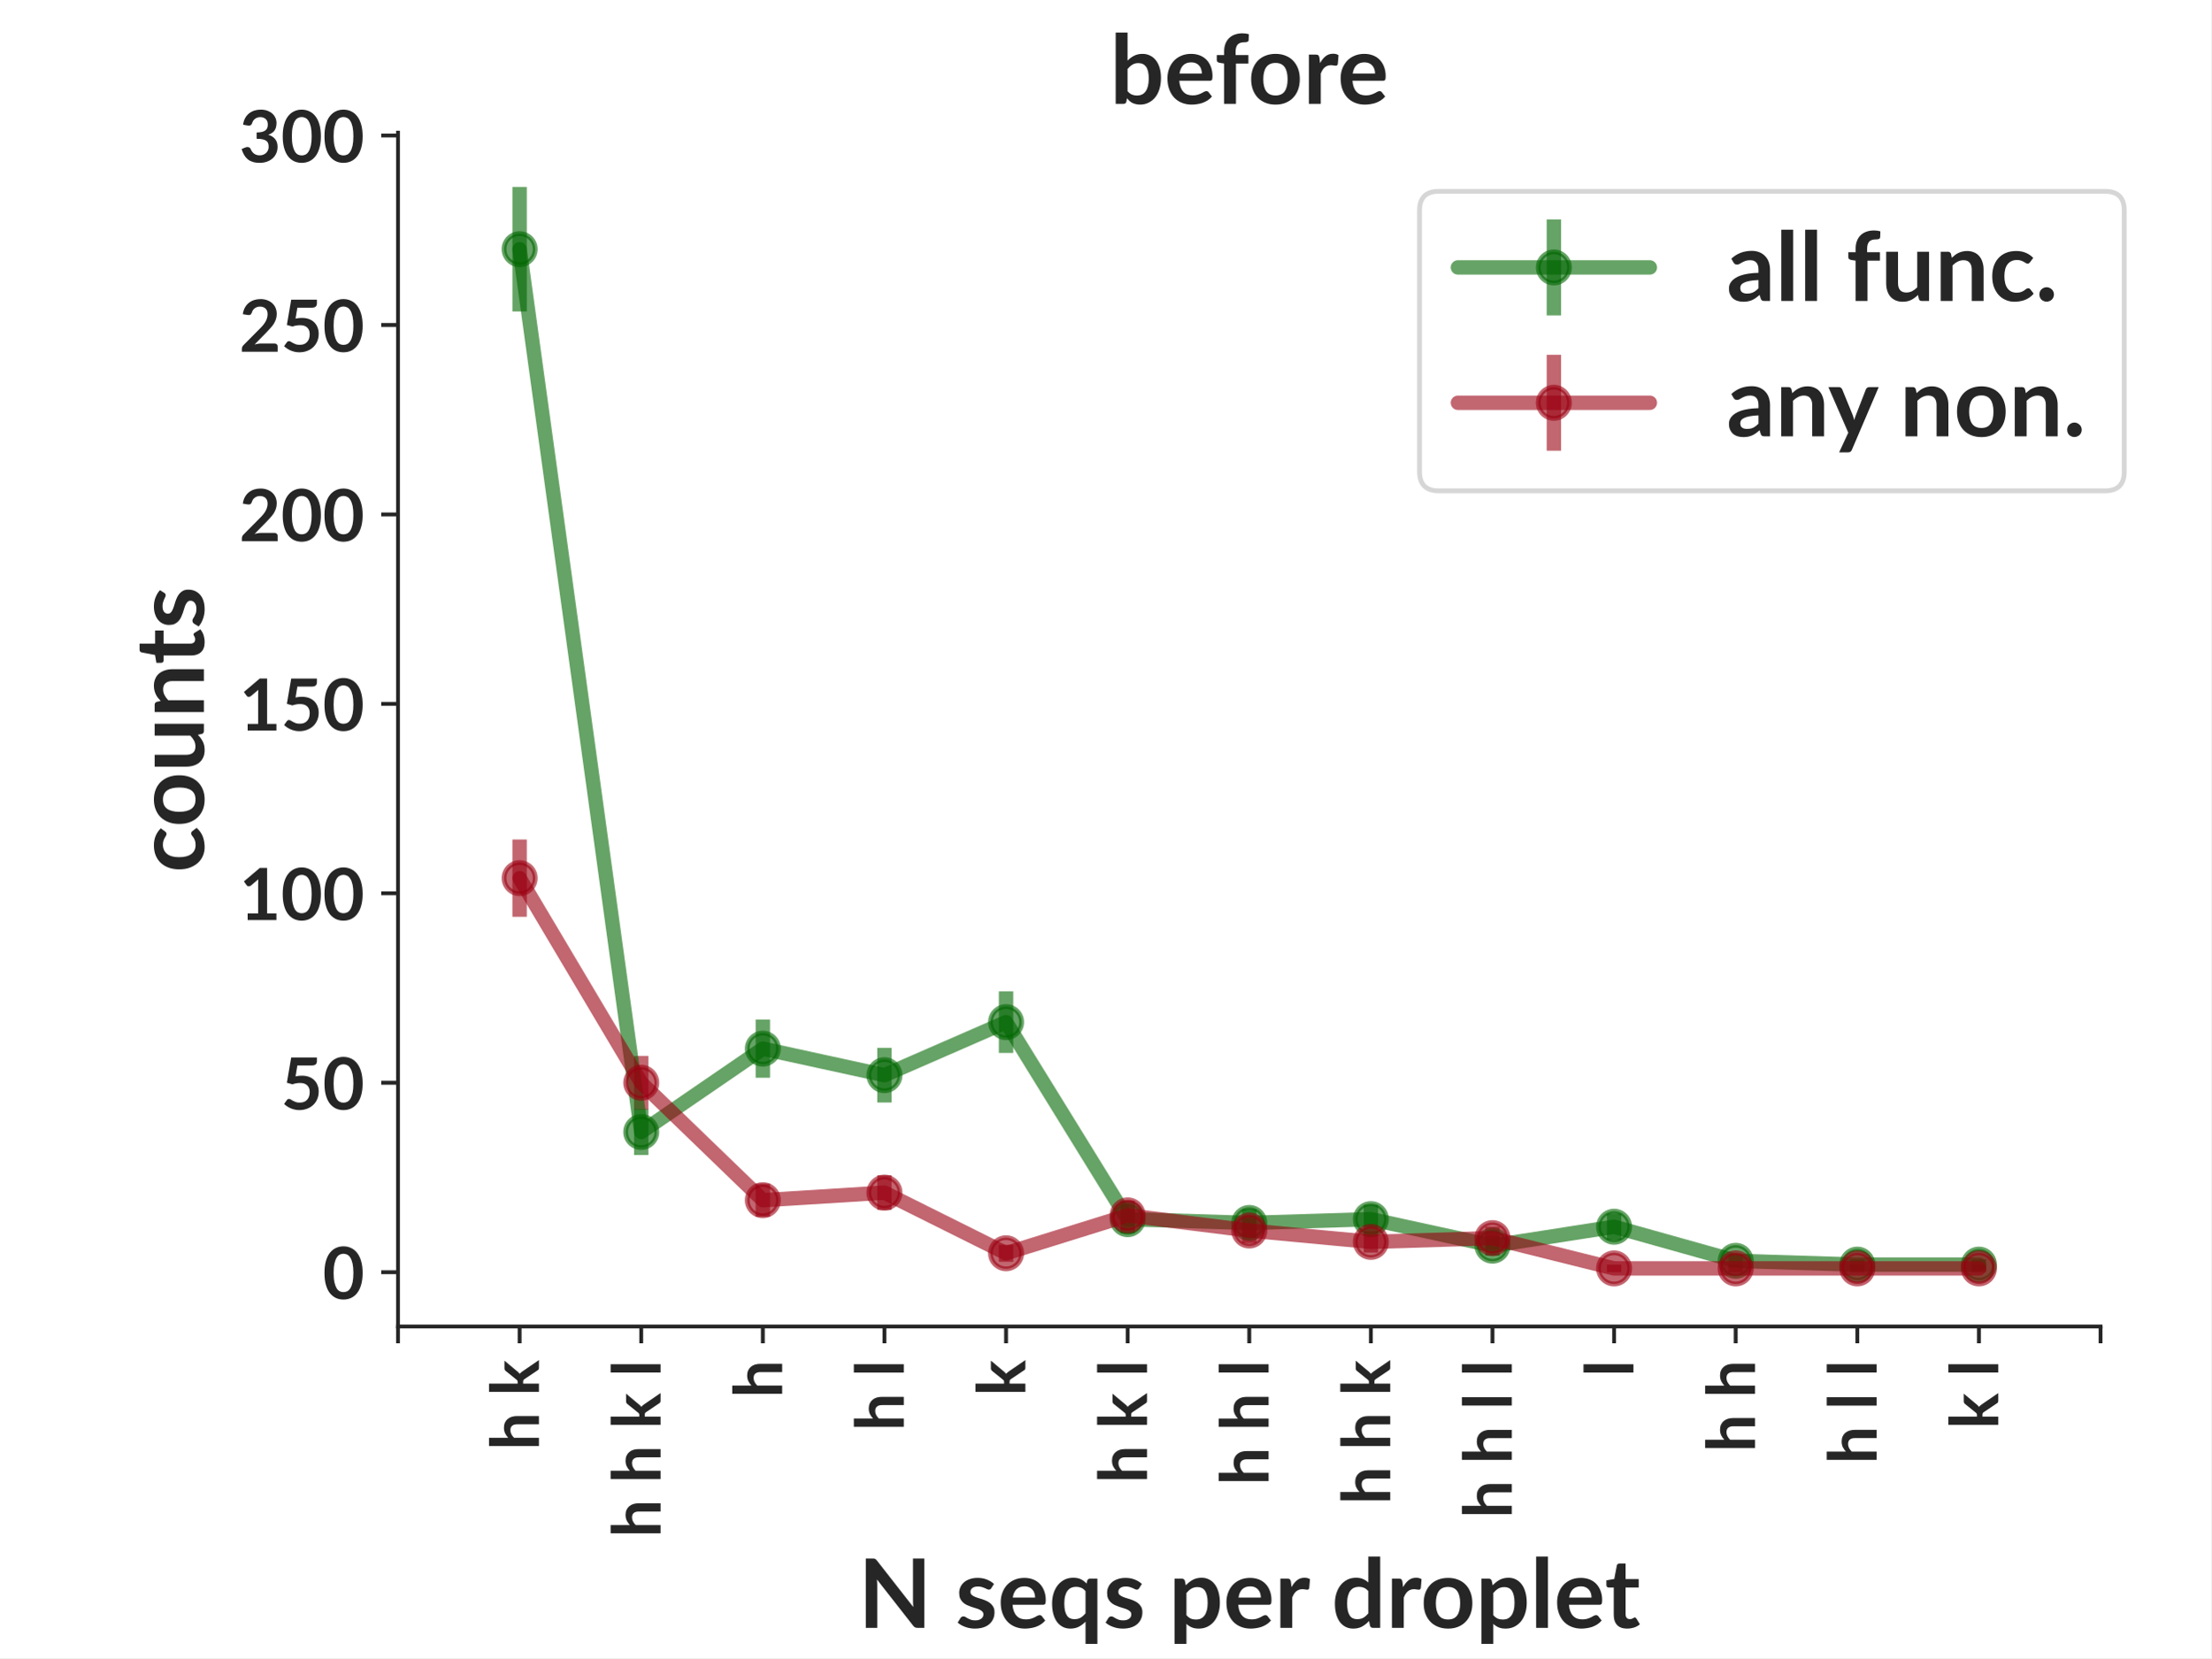
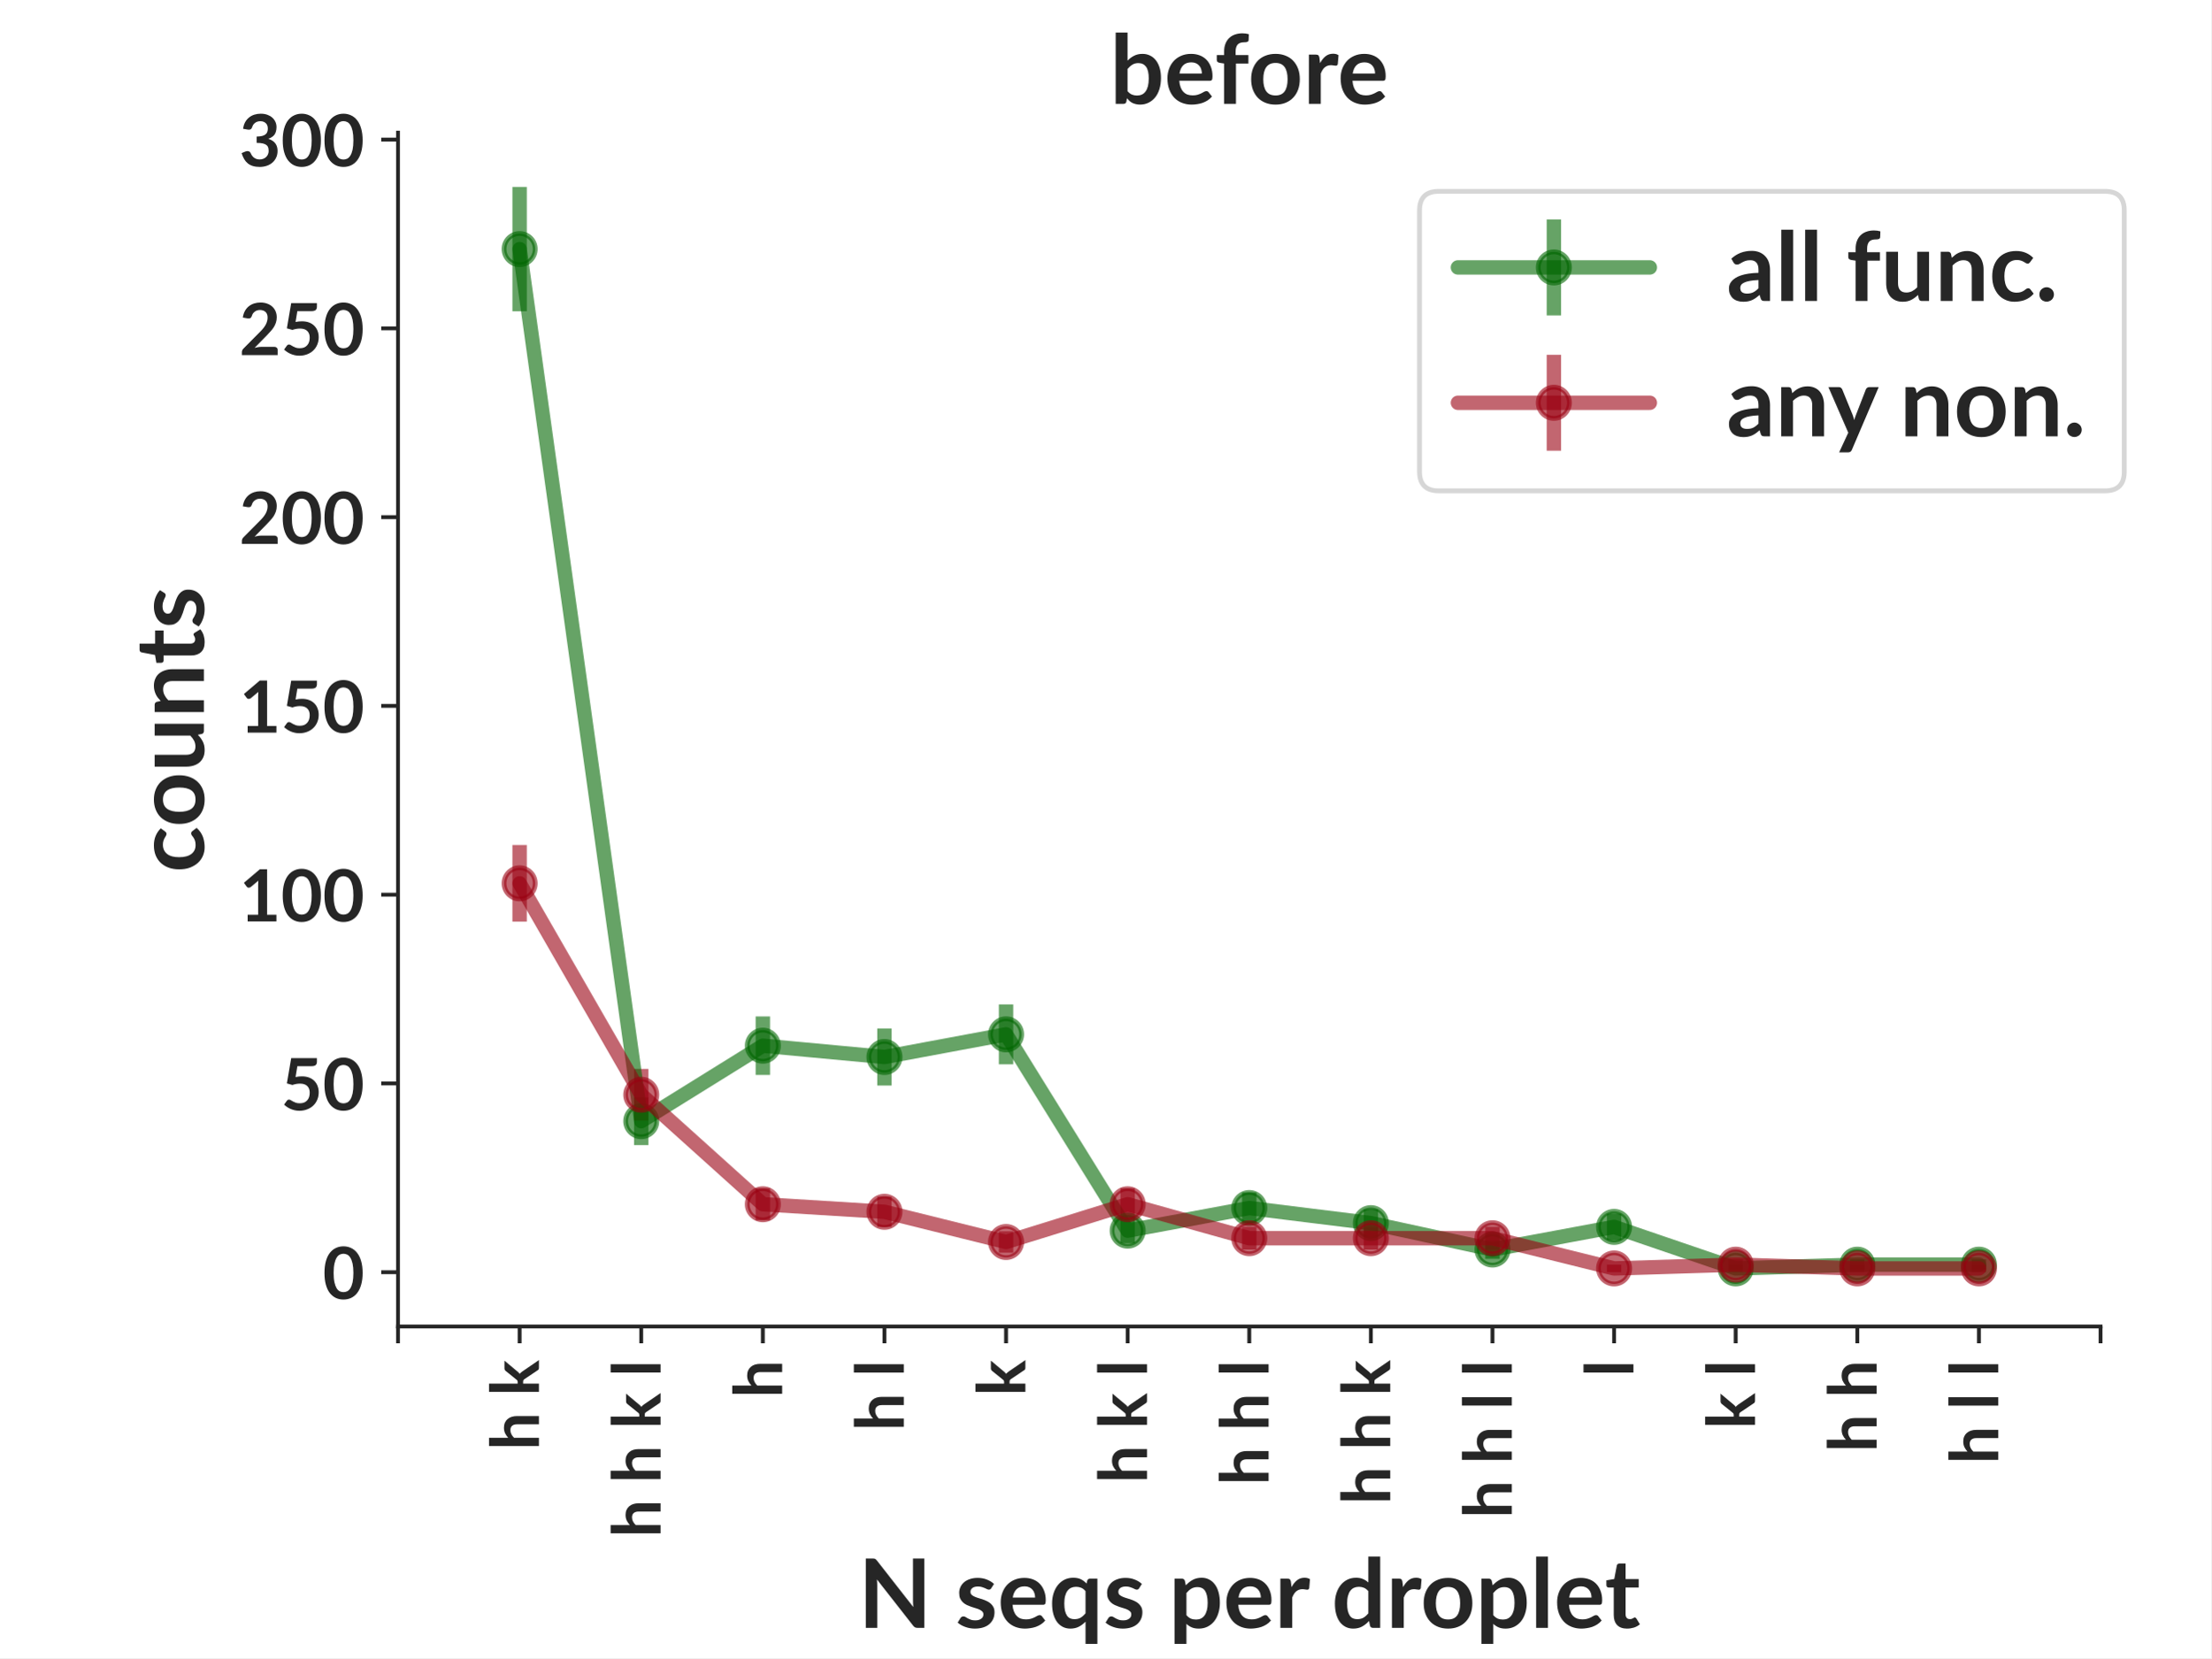
<svg xmlns="http://www.w3.org/2000/svg" xmlns:xlink="http://www.w3.org/1999/xlink" width="460.8pt" height="345.6pt" viewBox="0 0 460.8 345.6" version="1.1">
  <defs>
    <style type="text/css">*{stroke-linejoin: round; stroke-linecap: butt}</style>
  </defs>
  <g id="figure_1">
    <g id="patch_1">
      <path d="M 0 345.6  L 460.8 345.6  L 460.8 0  L 0 0  z " style="fill: #ffffff" />
    </g>
    <g id="axes_1">
      <g id="patch_2">
        <path d="M 82.944 276.48  L 437.76 276.48  L 437.76 27.648  L 82.944 27.648  z " style="fill: #ffffff" />
      </g>
      <g id="matplotlib.axis_1">
        <g id="xtick_1">
          <g id="line2d_1">
            <defs>
-               <path id="m639d9ceded" d="M 0 0  L 0 3.5  " style="stroke: #262626; stroke-width: 0.8" />
+               <path id="m98a0a3a16b" d="M 0 0  L 0 3.5  " style="stroke: #262626; stroke-width: 0.8" />
            </defs>
            <g>
-               <use xlink:href="#m639d9ceded" x="82.944" y="276.48" style="fill: #262626; stroke: #262626; stroke-width: 0.8" />
+               <use xlink:href="#m98a0a3a16b" x="82.944" y="276.48" style="fill: #262626; stroke: #262626; stroke-width: 0.8" />
            </g>
          </g>
        </g>
        <g id="xtick_2">
          <g id="line2d_2">
            <g>
-               <use xlink:href="#m639d9ceded" x="108.288" y="276.48" style="fill: #262626; stroke: #262626; stroke-width: 0.8" />
+               <use xlink:href="#m98a0a3a16b" x="108.288" y="276.48" style="fill: #262626; stroke: #262626; stroke-width: 0.8" />
            </g>
          </g>
          <g id="text_1">
            <text style="fill: #262626; font: 700 14px 'Lato'" transform="translate(112.3163 302.2619) rotate(-90)">h k</text>
          </g>
        </g>
        <g id="xtick_3">
          <g id="line2d_3">
            <g>
-               <use xlink:href="#m639d9ceded" x="133.632" y="276.48" style="fill: #262626; stroke: #262626; stroke-width: 0.8" />
+               <use xlink:href="#m98a0a3a16b" x="133.632" y="276.48" style="fill: #262626; stroke: #262626; stroke-width: 0.8" />
            </g>
          </g>
          <g id="text_2">
            <text style="fill: #262626; font: 700 14px 'Lato'" transform="translate(137.6603 320.44) rotate(-90)">h h k l</text>
          </g>
        </g>
        <g id="xtick_4">
          <g id="line2d_4">
            <g>
-               <use xlink:href="#m639d9ceded" x="158.976" y="276.48" style="fill: #262626; stroke: #262626; stroke-width: 0.8" />
+               <use xlink:href="#m98a0a3a16b" x="158.976" y="276.48" style="fill: #262626; stroke: #262626; stroke-width: 0.8" />
            </g>
          </g>
          <g id="text_3">
            <text style="fill: #262626; font: 700 14px 'Lato'" transform="translate(163.0043 291.3769) rotate(-90)">h</text>
          </g>
        </g>
        <g id="xtick_5">
          <g id="line2d_5">
            <g>
-               <use xlink:href="#m639d9ceded" x="184.32" y="276.48" style="fill: #262626; stroke: #262626; stroke-width: 0.8" />
+               <use xlink:href="#m98a0a3a16b" x="184.32" y="276.48" style="fill: #262626; stroke: #262626; stroke-width: 0.8" />
            </g>
          </g>
          <g id="text_4">
            <text style="fill: #262626; font: 700 14px 'Lato'" transform="translate(188.3483 298.2566) rotate(-90)">h l</text>
          </g>
        </g>
        <g id="xtick_6">
          <g id="line2d_6">
            <g>
-               <use xlink:href="#m639d9ceded" x="209.664" y="276.48" style="fill: #262626; stroke: #262626; stroke-width: 0.8" />
+               <use xlink:href="#m98a0a3a16b" x="209.664" y="276.48" style="fill: #262626; stroke: #262626; stroke-width: 0.8" />
            </g>
          </g>
          <g id="text_5">
            <text style="fill: #262626; font: 700 14px 'Lato'" transform="translate(213.6923 290.9634) rotate(-90)">k</text>
          </g>
        </g>
        <g id="xtick_7">
          <g id="line2d_7">
            <g>
-               <use xlink:href="#m639d9ceded" x="235.008" y="276.48" style="fill: #262626; stroke: #262626; stroke-width: 0.8" />
+               <use xlink:href="#m98a0a3a16b" x="235.008" y="276.48" style="fill: #262626; stroke: #262626; stroke-width: 0.8" />
            </g>
          </g>
          <g id="text_6">
            <text style="fill: #262626; font: 700 14px 'Lato'" transform="translate(239.0363 309.1416) rotate(-90)">h k l</text>
          </g>
        </g>
        <g id="xtick_8">
          <g id="line2d_8">
            <g>
-               <use xlink:href="#m639d9ceded" x="260.352" y="276.48" style="fill: #262626; stroke: #262626; stroke-width: 0.8" />
+               <use xlink:href="#m98a0a3a16b" x="260.352" y="276.48" style="fill: #262626; stroke: #262626; stroke-width: 0.8" />
            </g>
          </g>
          <g id="text_7">
            <text style="fill: #262626; font: 700 14px 'Lato'" transform="translate(264.3803 309.555) rotate(-90)">h h l</text>
          </g>
        </g>
        <g id="xtick_9">
          <g id="line2d_9">
            <g>
-               <use xlink:href="#m639d9ceded" x="285.696" y="276.48" style="fill: #262626; stroke: #262626; stroke-width: 0.8" />
+               <use xlink:href="#m98a0a3a16b" x="285.696" y="276.48" style="fill: #262626; stroke: #262626; stroke-width: 0.8" />
            </g>
          </g>
          <g id="text_8">
            <text style="fill: #262626; font: 700 14px 'Lato'" transform="translate(289.7243 313.5603) rotate(-90)">h h k</text>
          </g>
        </g>
        <g id="xtick_10">
          <g id="line2d_10">
            <g>
-               <use xlink:href="#m639d9ceded" x="311.04" y="276.48" style="fill: #262626; stroke: #262626; stroke-width: 0.8" />
+               <use xlink:href="#m98a0a3a16b" x="311.04" y="276.48" style="fill: #262626; stroke: #262626; stroke-width: 0.8" />
            </g>
          </g>
          <g id="text_9">
            <text style="fill: #262626; font: 700 14px 'Lato'" transform="translate(315.0683 316.4347) rotate(-90)">h h l l</text>
          </g>
        </g>
        <g id="xtick_11">
          <g id="line2d_11">
            <g>
-               <use xlink:href="#m639d9ceded" x="336.384" y="276.48" style="fill: #262626; stroke: #262626; stroke-width: 0.8" />
+               <use xlink:href="#m98a0a3a16b" x="336.384" y="276.48" style="fill: #262626; stroke: #262626; stroke-width: 0.8" />
            </g>
          </g>
          <g id="text_10">
            <text style="fill: #262626; font: 700 14px 'Lato'" transform="translate(340.4123 286.9581) rotate(-90)">l</text>
          </g>
        </g>
        <g id="xtick_12">
          <g id="line2d_12">
            <g>
-               <use xlink:href="#m639d9ceded" x="361.728" y="276.48" style="fill: #262626; stroke: #262626; stroke-width: 0.8" />
+               <use xlink:href="#m98a0a3a16b" x="361.728" y="276.48" style="fill: #262626; stroke: #262626; stroke-width: 0.8" />
            </g>
          </g>
          <g id="text_11">
-             <text style="fill: #262626; font: 700 14px 'Lato'" transform="translate(365.7563 302.6753) rotate(-90)">h h</text>
+             <text style="fill: #262626; font: 700 14px 'Lato'" transform="translate(365.7563 297.8431) rotate(-90)">k l</text>
          </g>
        </g>
        <g id="xtick_13">
          <g id="line2d_13">
            <g>
-               <use xlink:href="#m639d9ceded" x="387.072" y="276.48" style="fill: #262626; stroke: #262626; stroke-width: 0.8" />
+               <use xlink:href="#m98a0a3a16b" x="387.072" y="276.48" style="fill: #262626; stroke: #262626; stroke-width: 0.8" />
            </g>
          </g>
          <g id="text_12">
-             <text style="fill: #262626; font: 700 14px 'Lato'" transform="translate(391.1003 305.1363) rotate(-90)">h l l</text>
+             <text style="fill: #262626; font: 700 14px 'Lato'" transform="translate(391.1003 302.6753) rotate(-90)">h h</text>
          </g>
        </g>
        <g id="xtick_14">
          <g id="line2d_14">
            <g>
-               <use xlink:href="#m639d9ceded" x="412.416" y="276.48" style="fill: #262626; stroke: #262626; stroke-width: 0.8" />
+               <use xlink:href="#m98a0a3a16b" x="412.416" y="276.48" style="fill: #262626; stroke: #262626; stroke-width: 0.8" />
            </g>
          </g>
          <g id="text_13">
-             <text style="fill: #262626; font: 700 14px 'Lato'" transform="translate(416.4443 297.8431) rotate(-90)">k l</text>
+             <text style="fill: #262626; font: 700 14px 'Lato'" transform="translate(416.4443 305.1363) rotate(-90)">h l l</text>
          </g>
        </g>
        <g id="xtick_15">
          <g id="line2d_15">
            <g>
-               <use xlink:href="#m639d9ceded" x="437.76" y="276.48" style="fill: #262626; stroke: #262626; stroke-width: 0.8" />
+               <use xlink:href="#m98a0a3a16b" x="437.76" y="276.48" style="fill: #262626; stroke: #262626; stroke-width: 0.8" />
            </g>
          </g>
        </g>
        <g id="text_14">
          <text style="fill: #262626; font: 700 20px 'Lato'; text-anchor: middle" x="260.352" y="339.299" transform="rotate(-0 260.352 339.2994)">N seqs per droplet</text>
        </g>
      </g>
      <g id="matplotlib.axis_2">
        <g id="ytick_1">
          <g id="line2d_16">
            <defs>
-               <path id="m8d56af4927" d="M 0 0  L -3.5 0  " style="stroke: #262626; stroke-width: 0.8" />
+               <path id="m3700f1c01d" d="M 0 0  L -3.5 0  " style="stroke: #262626; stroke-width: 0.8" />
            </defs>
            <g>
-               <use xlink:href="#m8d56af4927" x="82.944" y="265.169" style="fill: #262626; stroke: #262626; stroke-width: 0.8" />
+               <use xlink:href="#m3700f1c01d" x="82.944" y="265.169" style="fill: #262626; stroke: #262626; stroke-width: 0.8" />
            </g>
          </g>
          <g id="text_15">
            <text style="fill: #262626; font: 700 15px 'Lato'; text-anchor: end" x="75.944" y="270.742" transform="rotate(-0 75.944 270.7417)">0</text>
          </g>
        </g>
        <g id="ytick_2">
          <g id="line2d_17">
            <g>
-               <use xlink:href="#m8d56af4927" x="82.944" y="225.682" style="fill: #262626; stroke: #262626; stroke-width: 0.8" />
+               <use xlink:href="#m3700f1c01d" x="82.944" y="225.823" style="fill: #262626; stroke: #262626; stroke-width: 0.8" />
            </g>
          </g>
          <g id="text_16">
-             <text style="fill: #262626; font: 700 15px 'Lato'; text-anchor: end" x="75.944" y="231.254" transform="rotate(-0 75.944 231.254)">50</text>
+             <text style="fill: #262626; font: 700 15px 'Lato'; text-anchor: end" x="75.944" y="231.396" transform="rotate(-0 75.944 231.3955)">50</text>
          </g>
        </g>
        <g id="ytick_3">
          <g id="line2d_18">
            <g>
-               <use xlink:href="#m8d56af4927" x="82.944" y="186.194" style="fill: #262626; stroke: #262626; stroke-width: 0.8" />
+               <use xlink:href="#m3700f1c01d" x="82.944" y="186.477" style="fill: #262626; stroke: #262626; stroke-width: 0.8" />
            </g>
          </g>
          <g id="text_17">
-             <text style="fill: #262626; font: 700 15px 'Lato'; text-anchor: end" x="75.944" y="191.766" transform="rotate(-0 75.944 191.7662)">100</text>
+             <text style="fill: #262626; font: 700 15px 'Lato'; text-anchor: end" x="75.944" y="192.049" transform="rotate(-0 75.944 192.0493)">100</text>
          </g>
        </g>
        <g id="ytick_4">
          <g id="line2d_19">
            <g>
-               <use xlink:href="#m8d56af4927" x="82.944" y="146.706" style="fill: #262626; stroke: #262626; stroke-width: 0.8" />
+               <use xlink:href="#m3700f1c01d" x="82.944" y="147.131" style="fill: #262626; stroke: #262626; stroke-width: 0.8" />
            </g>
          </g>
          <g id="text_18">
-             <text style="fill: #262626; font: 700 15px 'Lato'; text-anchor: end" x="75.944" y="152.278" transform="rotate(-0 75.944 152.2784)">150</text>
+             <text style="fill: #262626; font: 700 15px 'Lato'; text-anchor: end" x="75.944" y="152.703" transform="rotate(-0 75.944 152.7031)">150</text>
          </g>
        </g>
        <g id="ytick_5">
          <g id="line2d_20">
            <g>
-               <use xlink:href="#m8d56af4927" x="82.944" y="107.218" style="fill: #262626; stroke: #262626; stroke-width: 0.8" />
+               <use xlink:href="#m3700f1c01d" x="82.944" y="107.785" style="fill: #262626; stroke: #262626; stroke-width: 0.8" />
            </g>
          </g>
          <g id="text_19">
-             <text style="fill: #262626; font: 700 15px 'Lato'; text-anchor: end" x="75.944" y="112.791" transform="rotate(-0 75.944 112.7907)">200</text>
+             <text style="fill: #262626; font: 700 15px 'Lato'; text-anchor: end" x="75.944" y="113.357" transform="rotate(-0 75.944 113.3568)">200</text>
          </g>
        </g>
        <g id="ytick_6">
          <g id="line2d_21">
            <g>
-               <use xlink:href="#m8d56af4927" x="82.944" y="67.731" style="fill: #262626; stroke: #262626; stroke-width: 0.8" />
+               <use xlink:href="#m3700f1c01d" x="82.944" y="68.438" style="fill: #262626; stroke: #262626; stroke-width: 0.8" />
            </g>
          </g>
          <g id="text_20">
-             <text style="fill: #262626; font: 700 15px 'Lato'; text-anchor: end" x="75.944" y="73.303" transform="rotate(-0 75.944 73.30292)">250</text>
+             <text style="fill: #262626; font: 700 15px 'Lato'; text-anchor: end" x="75.944" y="74.011" transform="rotate(-0 75.944 74.01063)">250</text>
          </g>
        </g>
        <g id="ytick_7">
          <g id="line2d_22">
            <g>
-               <use xlink:href="#m8d56af4927" x="82.944" y="28.243" style="fill: #262626; stroke: #262626; stroke-width: 0.8" />
+               <use xlink:href="#m3700f1c01d" x="82.944" y="29.092" style="fill: #262626; stroke: #262626; stroke-width: 0.8" />
            </g>
          </g>
          <g id="text_21">
-             <text style="fill: #262626; font: 700 15px 'Lato'; text-anchor: end" x="75.944" y="33.815" transform="rotate(-0 75.944 33.81516)">300</text>
+             <text style="fill: #262626; font: 700 15px 'Lato'; text-anchor: end" x="75.944" y="34.664" transform="rotate(-0 75.944 34.66441)">300</text>
          </g>
        </g>
        <g id="text_22">
          <text style="fill: #262626; font: 700 20px 'Lato'; text-anchor: middle" x="42.494" y="152.064" transform="rotate(-90 42.494 152.064)">counts</text>
        </g>
      </g>
      <g id="LineCollection_1">
-         <path d="M 108.288 64.913  L 108.288 38.959  " clip-path="url(#pe1a59c5bd6)" style="fill: none; stroke: #006600; stroke-opacity: 0.6; stroke-width: 3" />
-         <path d="M 133.632 240.752  L 133.632 231.145  " clip-path="url(#pe1a59c5bd6)" style="fill: none; stroke: #006600; stroke-opacity: 0.6; stroke-width: 3" />
-         <path d="M 158.976 224.64  L 158.976 212.508  " clip-path="url(#pe1a59c5bd6)" style="fill: none; stroke: #006600; stroke-opacity: 0.6; stroke-width: 3" />
-         <path d="M 184.32 229.797  L 184.32 218.407  " clip-path="url(#pe1a59c5bd6)" style="fill: none; stroke: #006600; stroke-opacity: 0.6; stroke-width: 3" />
-         <path d="M 209.664 219.462  L 209.664 206.63  " clip-path="url(#pe1a59c5bd6)" style="fill: none; stroke: #006600; stroke-opacity: 0.6; stroke-width: 3" />
-         <path d="M 235.008 257.068  L 235.008 251.158  " clip-path="url(#pe1a59c5bd6)" style="fill: none; stroke: #006600; stroke-opacity: 0.6; stroke-width: 3" />
-         <path d="M 260.352 257.75  L 260.352 252.055  " clip-path="url(#pe1a59c5bd6)" style="fill: none; stroke: #006600; stroke-opacity: 0.6; stroke-width: 3" />
-         <path d="M 285.696 257.068  L 285.696 251.158  " clip-path="url(#pe1a59c5bd6)" style="fill: none; stroke: #006600; stroke-opacity: 0.6; stroke-width: 3" />
-         <path d="M 311.04 261.731  L 311.04 257.552  " clip-path="url(#pe1a59c5bd6)" style="fill: none; stroke: #006600; stroke-opacity: 0.6; stroke-width: 3" />
-         <path d="M 336.384 258.428  L 336.384 252.957  " clip-path="url(#pe1a59c5bd6)" style="fill: none; stroke: #006600; stroke-opacity: 0.6; stroke-width: 3" />
-         <path d="M 361.728 264.168  L 361.728 261.432  " clip-path="url(#pe1a59c5bd6)" style="fill: none; stroke: #006600; stroke-opacity: 0.6; stroke-width: 3" />
-         <path d="M 387.072 264.707  L 387.072 262.473  " clip-path="url(#pe1a59c5bd6)" style="fill: none; stroke: #006600; stroke-opacity: 0.6; stroke-width: 3" />
-         <path d="M 412.416 264.707  L 412.416 262.473  " clip-path="url(#pe1a59c5bd6)" style="fill: none; stroke: #006600; stroke-opacity: 0.6; stroke-width: 3" />
+         <path d="M 108.288 64.867  L 108.288 38.959  " clip-path="url(#p7d5cd7a65e)" style="fill: none; stroke: #006600; stroke-opacity: 0.6; stroke-width: 3" />
+         <path d="M 133.632 238.669  L 133.632 228.716  " clip-path="url(#p7d5cd7a65e)" style="fill: none; stroke: #006600; stroke-opacity: 0.6; stroke-width: 3" />
+         <path d="M 158.976 224.049  L 158.976 211.859  " clip-path="url(#p7d5cd7a65e)" style="fill: none; stroke: #006600; stroke-opacity: 0.6; stroke-width: 3" />
+         <path d="M 184.32 226.256  L 184.32 214.374  " clip-path="url(#p7d5cd7a65e)" style="fill: none; stroke: #006600; stroke-opacity: 0.6; stroke-width: 3" />
+         <path d="M 209.664 221.839  L 209.664 209.347  " clip-path="url(#p7d5cd7a65e)" style="fill: none; stroke: #006600; stroke-opacity: 0.6; stroke-width: 3" />
+         <path d="M 235.008 259.123  L 235.008 253.903  " clip-path="url(#p7d5cd7a65e)" style="fill: none; stroke: #006600; stroke-opacity: 0.6; stroke-width: 3" />
+         <path d="M 260.352 255.036  L 260.352 248.547  " clip-path="url(#p7d5cd7a65e)" style="fill: none; stroke: #006600; stroke-opacity: 0.6; stroke-width: 3" />
+         <path d="M 285.696 257.777  L 285.696 252.102  " clip-path="url(#p7d5cd7a65e)" style="fill: none; stroke: #006600; stroke-opacity: 0.6; stroke-width: 3" />
+         <path d="M 311.04 262.375  L 311.04 258.52  " clip-path="url(#p7d5cd7a65e)" style="fill: none; stroke: #006600; stroke-opacity: 0.6; stroke-width: 3" />
+         <path d="M 336.384 258.452  L 336.384 253  " clip-path="url(#p7d5cd7a65e)" style="fill: none; stroke: #006600; stroke-opacity: 0.6; stroke-width: 3" />
+         <path d="M 361.728 265.169  L 361.728 263.596  " clip-path="url(#p7d5cd7a65e)" style="fill: none; stroke: #006600; stroke-opacity: 0.6; stroke-width: 3" />
+         <path d="M 387.072 264.708  L 387.072 262.483  " clip-path="url(#p7d5cd7a65e)" style="fill: none; stroke: #006600; stroke-opacity: 0.6; stroke-width: 3" />
+         <path d="M 412.416 264.708  L 412.416 262.483  " clip-path="url(#p7d5cd7a65e)" style="fill: none; stroke: #006600; stroke-opacity: 0.6; stroke-width: 3" />
      </g>
      <g id="LineCollection_2">
-         <path d="M 108.288 191.089  L 108.288 174.981  " clip-path="url(#pe1a59c5bd6)" style="fill: none; stroke: #990012; stroke-opacity: 0.6; stroke-width: 3" />
-         <path d="M 133.632 231.266  L 133.632 220.097  " clip-path="url(#pe1a59c5bd6)" style="fill: none; stroke: #990012; stroke-opacity: 0.6; stroke-width: 3" />
-         <path d="M 158.976 253.607  L 158.976 246.722  " clip-path="url(#pe1a59c5bd6)" style="fill: none; stroke: #990012; stroke-opacity: 0.6; stroke-width: 3" />
-         <path d="M 184.32 252.204  L 184.32 244.965  " clip-path="url(#pe1a59c5bd6)" style="fill: none; stroke: #990012; stroke-opacity: 0.6; stroke-width: 3" />
-         <path d="M 209.664 262.987  L 209.664 259.455  " clip-path="url(#pe1a59c5bd6)" style="fill: none; stroke: #990012; stroke-opacity: 0.6; stroke-width: 3" />
-         <path d="M 235.008 256.382  L 235.008 250.264  " clip-path="url(#pe1a59c5bd6)" style="fill: none; stroke: #990012; stroke-opacity: 0.6; stroke-width: 3" />
-         <path d="M 260.352 259.101  L 260.352 253.863  " clip-path="url(#pe1a59c5bd6)" style="fill: none; stroke: #990012; stroke-opacity: 0.6; stroke-width: 3" />
-         <path d="M 285.696 261.085  L 285.696 256.618  " clip-path="url(#pe1a59c5bd6)" style="fill: none; stroke: #990012; stroke-opacity: 0.6; stroke-width: 3" />
-         <path d="M 311.04 260.431  L 311.04 255.692  " clip-path="url(#pe1a59c5bd6)" style="fill: none; stroke: #990012; stroke-opacity: 0.6; stroke-width: 3" />
-         <path d="M 336.384 265.169  L 336.384 263.59  " clip-path="url(#pe1a59c5bd6)" style="fill: none; stroke: #990012; stroke-opacity: 0.6; stroke-width: 3" />
-         <path d="M 361.728 265.169  L 361.728 263.59  " clip-path="url(#pe1a59c5bd6)" style="fill: none; stroke: #990012; stroke-opacity: 0.6; stroke-width: 3" />
-         <path d="M 387.072 265.169  L 387.072 263.59  " clip-path="url(#pe1a59c5bd6)" style="fill: none; stroke: #990012; stroke-opacity: 0.6; stroke-width: 3" />
-         <path d="M 412.416 265.169  L 412.416 263.59  " clip-path="url(#pe1a59c5bd6)" style="fill: none; stroke: #990012; stroke-opacity: 0.6; stroke-width: 3" />
+         <path d="M 108.288 192.103  L 108.288 176.13  " clip-path="url(#p7d5cd7a65e)" style="fill: none; stroke: #990012; stroke-opacity: 0.6; stroke-width: 3" />
+         <path d="M 133.632 233.579  L 133.632 222.789  " clip-path="url(#p7d5cd7a65e)" style="fill: none; stroke: #990012; stroke-opacity: 0.6; stroke-width: 3" />
+         <path d="M 158.976 254.343  L 158.976 247.666  " clip-path="url(#p7d5cd7a65e)" style="fill: none; stroke: #990012; stroke-opacity: 0.6; stroke-width: 3" />
+         <path d="M 184.32 255.726  L 184.32 249.431  " clip-path="url(#p7d5cd7a65e)" style="fill: none; stroke: #990012; stroke-opacity: 0.6; stroke-width: 3" />
+         <path d="M 209.664 261.1  L 209.664 256.648  " clip-path="url(#p7d5cd7a65e)" style="fill: none; stroke: #990012; stroke-opacity: 0.6; stroke-width: 3" />
+         <path d="M 235.008 254.343  L 235.008 247.666  " clip-path="url(#p7d5cd7a65e)" style="fill: none; stroke: #990012; stroke-opacity: 0.6; stroke-width: 3" />
+         <path d="M 260.352 260.448  L 260.352 255.726  " clip-path="url(#p7d5cd7a65e)" style="fill: none; stroke: #990012; stroke-opacity: 0.6; stroke-width: 3" />
+         <path d="M 285.696 260.448  L 285.696 255.726  " clip-path="url(#p7d5cd7a65e)" style="fill: none; stroke: #990012; stroke-opacity: 0.6; stroke-width: 3" />
+         <path d="M 311.04 260.448  L 311.04 255.726  " clip-path="url(#p7d5cd7a65e)" style="fill: none; stroke: #990012; stroke-opacity: 0.6; stroke-width: 3" />
+         <path d="M 336.384 265.169  L 336.384 263.596  " clip-path="url(#p7d5cd7a65e)" style="fill: none; stroke: #990012; stroke-opacity: 0.6; stroke-width: 3" />
+         <path d="M 361.728 264.708  L 361.728 262.483  " clip-path="url(#p7d5cd7a65e)" style="fill: none; stroke: #990012; stroke-opacity: 0.6; stroke-width: 3" />
+         <path d="M 387.072 265.169  L 387.072 263.596  " clip-path="url(#p7d5cd7a65e)" style="fill: none; stroke: #990012; stroke-opacity: 0.6; stroke-width: 3" />
+         <path d="M 412.416 265.169  L 412.416 263.596  " clip-path="url(#p7d5cd7a65e)" style="fill: none; stroke: #990012; stroke-opacity: 0.6; stroke-width: 3" />
      </g>
      <g id="line2d_23">
-         <path d="M 108.288 51.936  L 133.632 235.949  L 158.976 218.574  L 184.32 224.102  L 209.664 213.046  L 235.008 254.113  L 260.352 254.903  L 285.696 254.113  L 311.04 259.641  L 336.384 255.692  L 361.728 262.8  L 387.072 263.59  L 412.416 263.59  " clip-path="url(#pe1a59c5bd6)" style="fill: none; stroke: #006600; stroke-opacity: 0.6; stroke-width: 3; stroke-linecap: round" />
+         <path d="M 108.288 51.913  L 133.632 233.692  L 158.976 217.954  L 184.32 220.315  L 209.664 215.593  L 235.008 256.513  L 260.352 251.792  L 285.696 254.939  L 311.04 260.448  L 336.384 255.726  L 361.728 264.383  L 387.072 263.596  L 412.416 263.596  " clip-path="url(#p7d5cd7a65e)" style="fill: none; stroke: #006600; stroke-opacity: 0.6; stroke-width: 3; stroke-linecap: round" />
        <defs>
-           <path id="m88a50a99f1" d="M 0 3.25  C 0.862 3.25 1.689 2.908 2.298 2.298  C 2.908 1.689 3.25 0.862 3.25 0  C 3.25 -0.862 2.908 -1.689 2.298 -2.298  C 1.689 -2.908 0.862 -3.25 0 -3.25  C -0.862 -3.25 -1.689 -2.908 -2.298 -2.298  C -2.908 -1.689 -3.25 -0.862 -3.25 0  C -3.25 0.862 -2.908 1.689 -2.298 2.298  C -1.689 2.908 -0.862 3.25 0 3.25  z " style="stroke: #006600; stroke-opacity: 0.6" />
+           <path id="m06a6a48eb2" d="M 0 3.25  C 0.862 3.25 1.689 2.908 2.298 2.298  C 2.908 1.689 3.25 0.862 3.25 0  C 3.25 -0.862 2.908 -1.689 2.298 -2.298  C 1.689 -2.908 0.862 -3.25 0 -3.25  C -0.862 -3.25 -1.689 -2.908 -2.298 -2.298  C -2.908 -1.689 -3.25 -0.862 -3.25 0  C -3.25 0.862 -2.908 1.689 -2.298 2.298  C -1.689 2.908 -0.862 3.25 0 3.25  z " style="stroke: #006600; stroke-opacity: 0.6" />
        </defs>
-         <g clip-path="url(#pe1a59c5bd6)">
-           <use xlink:href="#m88a50a99f1" x="108.288" y="51.936" style="fill: #006600; fill-opacity: 0.6; stroke: #006600; stroke-opacity: 0.6" />
-           <use xlink:href="#m88a50a99f1" x="133.632" y="235.949" style="fill: #006600; fill-opacity: 0.6; stroke: #006600; stroke-opacity: 0.6" />
-           <use xlink:href="#m88a50a99f1" x="158.976" y="218.574" style="fill: #006600; fill-opacity: 0.6; stroke: #006600; stroke-opacity: 0.6" />
-           <use xlink:href="#m88a50a99f1" x="184.32" y="224.102" style="fill: #006600; fill-opacity: 0.6; stroke: #006600; stroke-opacity: 0.6" />
-           <use xlink:href="#m88a50a99f1" x="209.664" y="213.046" style="fill: #006600; fill-opacity: 0.6; stroke: #006600; stroke-opacity: 0.6" />
-           <use xlink:href="#m88a50a99f1" x="235.008" y="254.113" style="fill: #006600; fill-opacity: 0.6; stroke: #006600; stroke-opacity: 0.6" />
-           <use xlink:href="#m88a50a99f1" x="260.352" y="254.903" style="fill: #006600; fill-opacity: 0.6; stroke: #006600; stroke-opacity: 0.6" />
-           <use xlink:href="#m88a50a99f1" x="285.696" y="254.113" style="fill: #006600; fill-opacity: 0.6; stroke: #006600; stroke-opacity: 0.6" />
-           <use xlink:href="#m88a50a99f1" x="311.04" y="259.641" style="fill: #006600; fill-opacity: 0.6; stroke: #006600; stroke-opacity: 0.6" />
-           <use xlink:href="#m88a50a99f1" x="336.384" y="255.692" style="fill: #006600; fill-opacity: 0.6; stroke: #006600; stroke-opacity: 0.6" />
-           <use xlink:href="#m88a50a99f1" x="361.728" y="262.8" style="fill: #006600; fill-opacity: 0.6; stroke: #006600; stroke-opacity: 0.6" />
-           <use xlink:href="#m88a50a99f1" x="387.072" y="263.59" style="fill: #006600; fill-opacity: 0.6; stroke: #006600; stroke-opacity: 0.6" />
-           <use xlink:href="#m88a50a99f1" x="412.416" y="263.59" style="fill: #006600; fill-opacity: 0.6; stroke: #006600; stroke-opacity: 0.6" />
+         <g clip-path="url(#p7d5cd7a65e)">
+           <use xlink:href="#m06a6a48eb2" x="108.288" y="51.913" style="fill: #006600; fill-opacity: 0.6; stroke: #006600; stroke-opacity: 0.6" />
+           <use xlink:href="#m06a6a48eb2" x="133.632" y="233.692" style="fill: #006600; fill-opacity: 0.6; stroke: #006600; stroke-opacity: 0.6" />
+           <use xlink:href="#m06a6a48eb2" x="158.976" y="217.954" style="fill: #006600; fill-opacity: 0.6; stroke: #006600; stroke-opacity: 0.6" />
+           <use xlink:href="#m06a6a48eb2" x="184.32" y="220.315" style="fill: #006600; fill-opacity: 0.6; stroke: #006600; stroke-opacity: 0.6" />
+           <use xlink:href="#m06a6a48eb2" x="209.664" y="215.593" style="fill: #006600; fill-opacity: 0.6; stroke: #006600; stroke-opacity: 0.6" />
+           <use xlink:href="#m06a6a48eb2" x="235.008" y="256.513" style="fill: #006600; fill-opacity: 0.6; stroke: #006600; stroke-opacity: 0.6" />
+           <use xlink:href="#m06a6a48eb2" x="260.352" y="251.792" style="fill: #006600; fill-opacity: 0.6; stroke: #006600; stroke-opacity: 0.6" />
+           <use xlink:href="#m06a6a48eb2" x="285.696" y="254.939" style="fill: #006600; fill-opacity: 0.6; stroke: #006600; stroke-opacity: 0.6" />
+           <use xlink:href="#m06a6a48eb2" x="311.04" y="260.448" style="fill: #006600; fill-opacity: 0.6; stroke: #006600; stroke-opacity: 0.6" />
+           <use xlink:href="#m06a6a48eb2" x="336.384" y="255.726" style="fill: #006600; fill-opacity: 0.6; stroke: #006600; stroke-opacity: 0.6" />
+           <use xlink:href="#m06a6a48eb2" x="361.728" y="264.383" style="fill: #006600; fill-opacity: 0.6; stroke: #006600; stroke-opacity: 0.6" />
+           <use xlink:href="#m06a6a48eb2" x="387.072" y="263.596" style="fill: #006600; fill-opacity: 0.6; stroke: #006600; stroke-opacity: 0.6" />
+           <use xlink:href="#m06a6a48eb2" x="412.416" y="263.596" style="fill: #006600; fill-opacity: 0.6; stroke: #006600; stroke-opacity: 0.6" />
        </g>
      </g>
      <g id="line2d_24">
-         <path d="M 108.288 183.035  L 133.632 225.682  L 158.976 250.164  L 184.32 248.585  L 209.664 261.221  L 235.008 253.323  L 260.352 256.482  L 285.696 258.851  L 311.04 258.062  L 336.384 264.38  L 361.728 264.38  L 387.072 264.38  L 412.416 264.38  " clip-path="url(#pe1a59c5bd6)" style="fill: none; stroke: #990012; stroke-opacity: 0.6; stroke-width: 3; stroke-linecap: round" />
+         <path d="M 108.288 184.116  L 133.632 228.184  L 158.976 251.005  L 184.32 252.579  L 209.664 258.874  L 235.008 251.005  L 260.352 258.087  L 285.696 258.087  L 311.04 258.087  L 336.384 264.383  L 361.728 263.596  L 387.072 264.383  L 412.416 264.383  " clip-path="url(#p7d5cd7a65e)" style="fill: none; stroke: #990012; stroke-opacity: 0.6; stroke-width: 3; stroke-linecap: round" />
        <defs>
-           <path id="me5b1fa8107" d="M 0 3.25  C 0.862 3.25 1.689 2.908 2.298 2.298  C 2.908 1.689 3.25 0.862 3.25 0  C 3.25 -0.862 2.908 -1.689 2.298 -2.298  C 1.689 -2.908 0.862 -3.25 0 -3.25  C -0.862 -3.25 -1.689 -2.908 -2.298 -2.298  C -2.908 -1.689 -3.25 -0.862 -3.25 0  C -3.25 0.862 -2.908 1.689 -2.298 2.298  C -1.689 2.908 -0.862 3.25 0 3.25  z " style="stroke: #990012; stroke-opacity: 0.6" />
+           <path id="m60f76d7ebf" d="M 0 3.25  C 0.862 3.25 1.689 2.908 2.298 2.298  C 2.908 1.689 3.25 0.862 3.25 0  C 3.25 -0.862 2.908 -1.689 2.298 -2.298  C 1.689 -2.908 0.862 -3.25 0 -3.25  C -0.862 -3.25 -1.689 -2.908 -2.298 -2.298  C -2.908 -1.689 -3.25 -0.862 -3.25 0  C -3.25 0.862 -2.908 1.689 -2.298 2.298  C -1.689 2.908 -0.862 3.25 0 3.25  z " style="stroke: #990012; stroke-opacity: 0.6" />
        </defs>
-         <g clip-path="url(#pe1a59c5bd6)">
-           <use xlink:href="#me5b1fa8107" x="108.288" y="183.035" style="fill: #990012; fill-opacity: 0.6; stroke: #990012; stroke-opacity: 0.6" />
-           <use xlink:href="#me5b1fa8107" x="133.632" y="225.682" style="fill: #990012; fill-opacity: 0.6; stroke: #990012; stroke-opacity: 0.6" />
-           <use xlink:href="#me5b1fa8107" x="158.976" y="250.164" style="fill: #990012; fill-opacity: 0.6; stroke: #990012; stroke-opacity: 0.6" />
-           <use xlink:href="#me5b1fa8107" x="184.32" y="248.585" style="fill: #990012; fill-opacity: 0.6; stroke: #990012; stroke-opacity: 0.6" />
-           <use xlink:href="#me5b1fa8107" x="209.664" y="261.221" style="fill: #990012; fill-opacity: 0.6; stroke: #990012; stroke-opacity: 0.6" />
-           <use xlink:href="#me5b1fa8107" x="235.008" y="253.323" style="fill: #990012; fill-opacity: 0.6; stroke: #990012; stroke-opacity: 0.6" />
-           <use xlink:href="#me5b1fa8107" x="260.352" y="256.482" style="fill: #990012; fill-opacity: 0.6; stroke: #990012; stroke-opacity: 0.6" />
-           <use xlink:href="#me5b1fa8107" x="285.696" y="258.851" style="fill: #990012; fill-opacity: 0.6; stroke: #990012; stroke-opacity: 0.6" />
-           <use xlink:href="#me5b1fa8107" x="311.04" y="258.062" style="fill: #990012; fill-opacity: 0.6; stroke: #990012; stroke-opacity: 0.6" />
-           <use xlink:href="#me5b1fa8107" x="336.384" y="264.38" style="fill: #990012; fill-opacity: 0.6; stroke: #990012; stroke-opacity: 0.6" />
-           <use xlink:href="#me5b1fa8107" x="361.728" y="264.38" style="fill: #990012; fill-opacity: 0.6; stroke: #990012; stroke-opacity: 0.6" />
-           <use xlink:href="#me5b1fa8107" x="387.072" y="264.38" style="fill: #990012; fill-opacity: 0.6; stroke: #990012; stroke-opacity: 0.6" />
-           <use xlink:href="#me5b1fa8107" x="412.416" y="264.38" style="fill: #990012; fill-opacity: 0.6; stroke: #990012; stroke-opacity: 0.6" />
+         <g clip-path="url(#p7d5cd7a65e)">
+           <use xlink:href="#m60f76d7ebf" x="108.288" y="184.116" style="fill: #990012; fill-opacity: 0.6; stroke: #990012; stroke-opacity: 0.6" />
+           <use xlink:href="#m60f76d7ebf" x="133.632" y="228.184" style="fill: #990012; fill-opacity: 0.6; stroke: #990012; stroke-opacity: 0.6" />
+           <use xlink:href="#m60f76d7ebf" x="158.976" y="251.005" style="fill: #990012; fill-opacity: 0.6; stroke: #990012; stroke-opacity: 0.6" />
+           <use xlink:href="#m60f76d7ebf" x="184.32" y="252.579" style="fill: #990012; fill-opacity: 0.6; stroke: #990012; stroke-opacity: 0.6" />
+           <use xlink:href="#m60f76d7ebf" x="209.664" y="258.874" style="fill: #990012; fill-opacity: 0.6; stroke: #990012; stroke-opacity: 0.6" />
+           <use xlink:href="#m60f76d7ebf" x="235.008" y="251.005" style="fill: #990012; fill-opacity: 0.6; stroke: #990012; stroke-opacity: 0.6" />
+           <use xlink:href="#m60f76d7ebf" x="260.352" y="258.087" style="fill: #990012; fill-opacity: 0.6; stroke: #990012; stroke-opacity: 0.6" />
+           <use xlink:href="#m60f76d7ebf" x="285.696" y="258.087" style="fill: #990012; fill-opacity: 0.6; stroke: #990012; stroke-opacity: 0.6" />
+           <use xlink:href="#m60f76d7ebf" x="311.04" y="258.087" style="fill: #990012; fill-opacity: 0.6; stroke: #990012; stroke-opacity: 0.6" />
+           <use xlink:href="#m60f76d7ebf" x="336.384" y="264.383" style="fill: #990012; fill-opacity: 0.6; stroke: #990012; stroke-opacity: 0.6" />
+           <use xlink:href="#m60f76d7ebf" x="361.728" y="263.596" style="fill: #990012; fill-opacity: 0.6; stroke: #990012; stroke-opacity: 0.6" />
+           <use xlink:href="#m60f76d7ebf" x="387.072" y="264.383" style="fill: #990012; fill-opacity: 0.6; stroke: #990012; stroke-opacity: 0.6" />
+           <use xlink:href="#m60f76d7ebf" x="412.416" y="264.383" style="fill: #990012; fill-opacity: 0.6; stroke: #990012; stroke-opacity: 0.6" />
        </g>
      </g>
      <g id="patch_3">
        <path d="M 82.944 276.48  L 82.944 27.648  " style="fill: none; stroke: #262626; stroke-width: 0.8; stroke-linejoin: miter; stroke-linecap: square" />
      </g>
      <g id="patch_4">
        <path d="M 82.944 276.48  L 437.76 276.48  " style="fill: none; stroke: #262626; stroke-width: 0.8; stroke-linejoin: miter; stroke-linecap: square" />
      </g>
      <g id="text_23">
        <text style="fill: #262626; font: 700 20px 'Lato'; text-anchor: middle" x="260.352" y="21.648" transform="rotate(-0 260.352 21.648)">before</text>
      </g>
      <g id="legend_1">
        <g id="patch_5">
          <path d="M 299.834 102.298  L 438.702 102.298  Q 442.702 102.298 442.702 98.298  L 442.702 43.879  Q 442.702 39.879 438.702 39.879  L 299.834 39.879  Q 295.834 39.879 295.834 43.879  L 295.834 98.298  Q 295.834 102.298 299.834 102.298  z " style="fill: #ffffff; opacity: 0.8; stroke: #cccccc; stroke-linejoin: miter" />
        </g>
        <g id="LineCollection_3">
          <path d="M 323.834 65.738  L 323.834 45.738  " style="fill: none; stroke: #006600; stroke-opacity: 0.6; stroke-width: 3" />
        </g>
        <g id="line2d_25">
          <path d="M 303.834 55.738  L 343.834 55.738  " style="fill: none; stroke: #006600; stroke-opacity: 0.6; stroke-width: 3; stroke-linecap: round" />
        </g>
        <g id="line2d_26">
          <g>
-             <use xlink:href="#m88a50a99f1" x="323.834" y="55.738" style="fill: #006600; fill-opacity: 0.6; stroke: #006600; stroke-opacity: 0.6" />
+             <use xlink:href="#m06a6a48eb2" x="323.834" y="55.738" style="fill: #006600; fill-opacity: 0.6; stroke: #006600; stroke-opacity: 0.6" />
          </g>
        </g>
        <g id="text_24">
          <text style="fill: #262626; font: 700 20px 'Lato'; text-anchor: start" x="359.834" y="62.738" transform="rotate(-0 359.8336 62.73822)">all func.</text>
        </g>
        <g id="LineCollection_4">
          <path d="M 323.834 93.948  L 323.834 73.948  " style="fill: none; stroke: #990012; stroke-opacity: 0.6; stroke-width: 3" />
        </g>
        <g id="line2d_27">
          <path d="M 303.834 83.948  L 343.834 83.948  " style="fill: none; stroke: #990012; stroke-opacity: 0.6; stroke-width: 3; stroke-linecap: round" />
        </g>
        <g id="line2d_28">
          <g>
-             <use xlink:href="#me5b1fa8107" x="323.834" y="83.948" style="fill: #990012; fill-opacity: 0.6; stroke: #990012; stroke-opacity: 0.6" />
+             <use xlink:href="#m60f76d7ebf" x="323.834" y="83.948" style="fill: #990012; fill-opacity: 0.6; stroke: #990012; stroke-opacity: 0.6" />
          </g>
        </g>
        <g id="text_25">
          <text style="fill: #262626; font: 700 20px 'Lato'; text-anchor: start" x="359.834" y="90.948" transform="rotate(-0 359.8336 90.9476)">any non.</text>
        </g>
      </g>
    </g>
  </g>
  <defs>
-     <clipPath id="pe1a59c5bd6">
+     <clipPath id="p7d5cd7a65e">
      <rect x="82.944" y="27.648" width="354.816" height="248.832" />
    </clipPath>
  </defs>
</svg>
